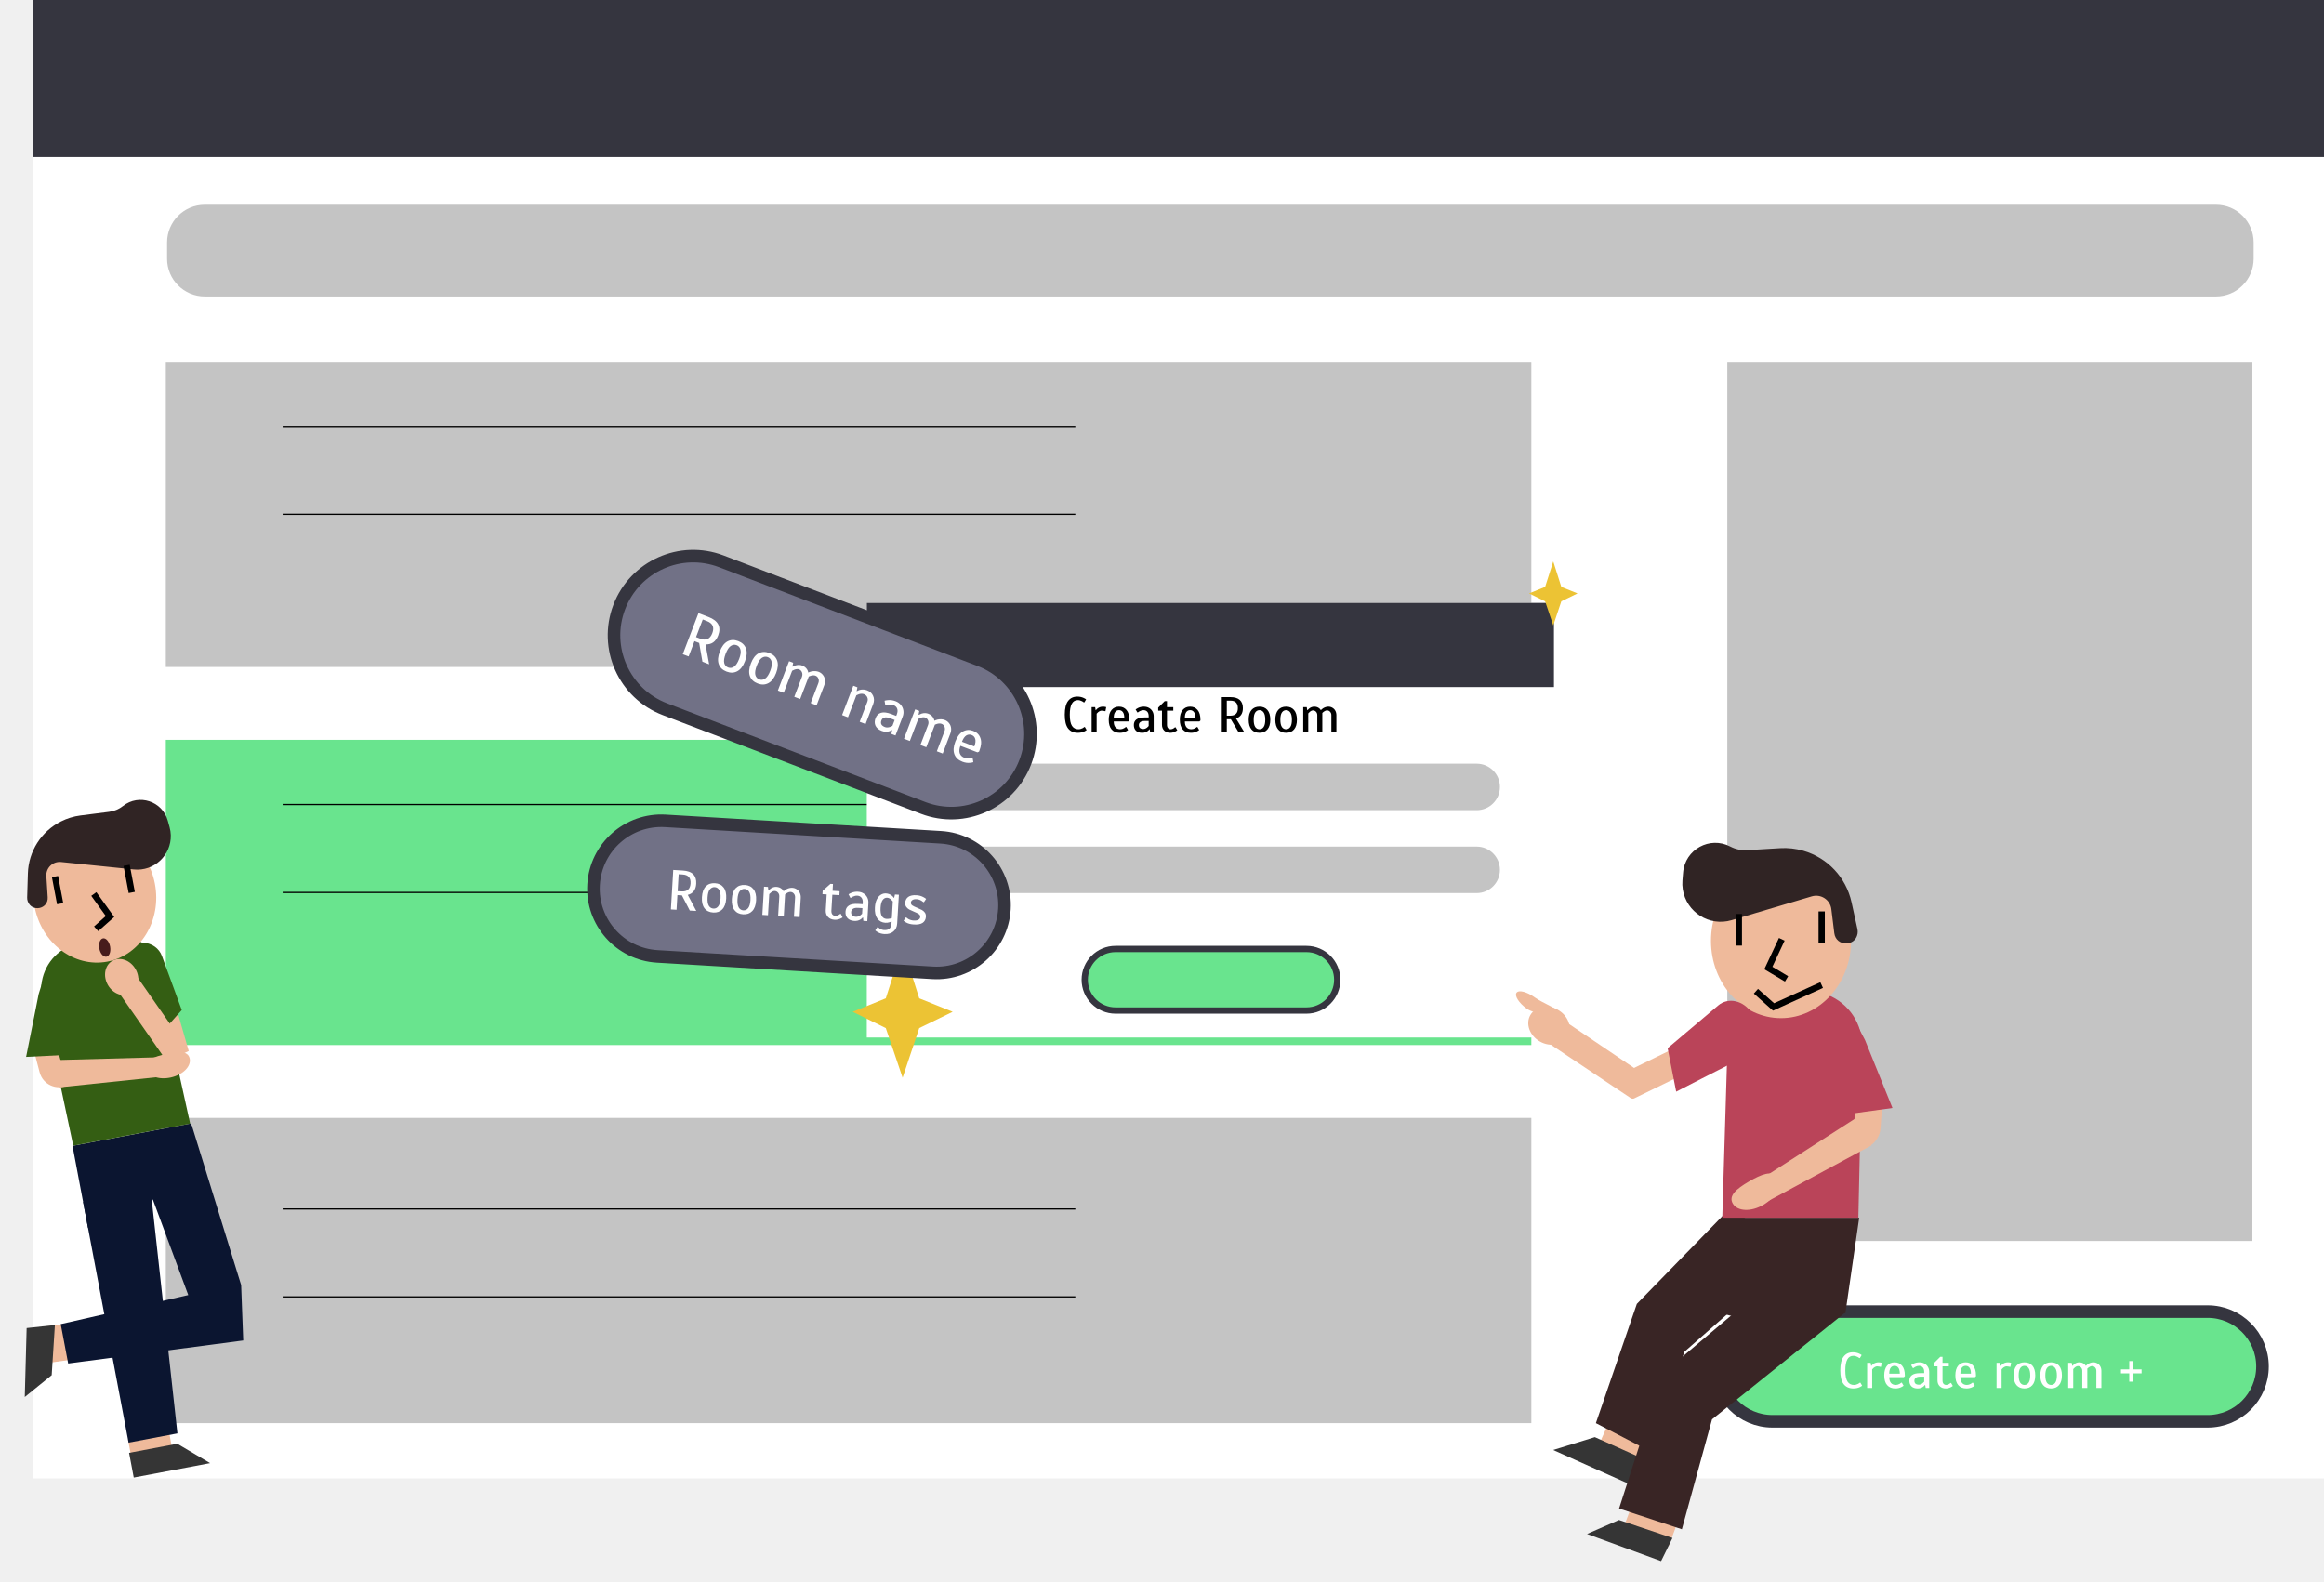
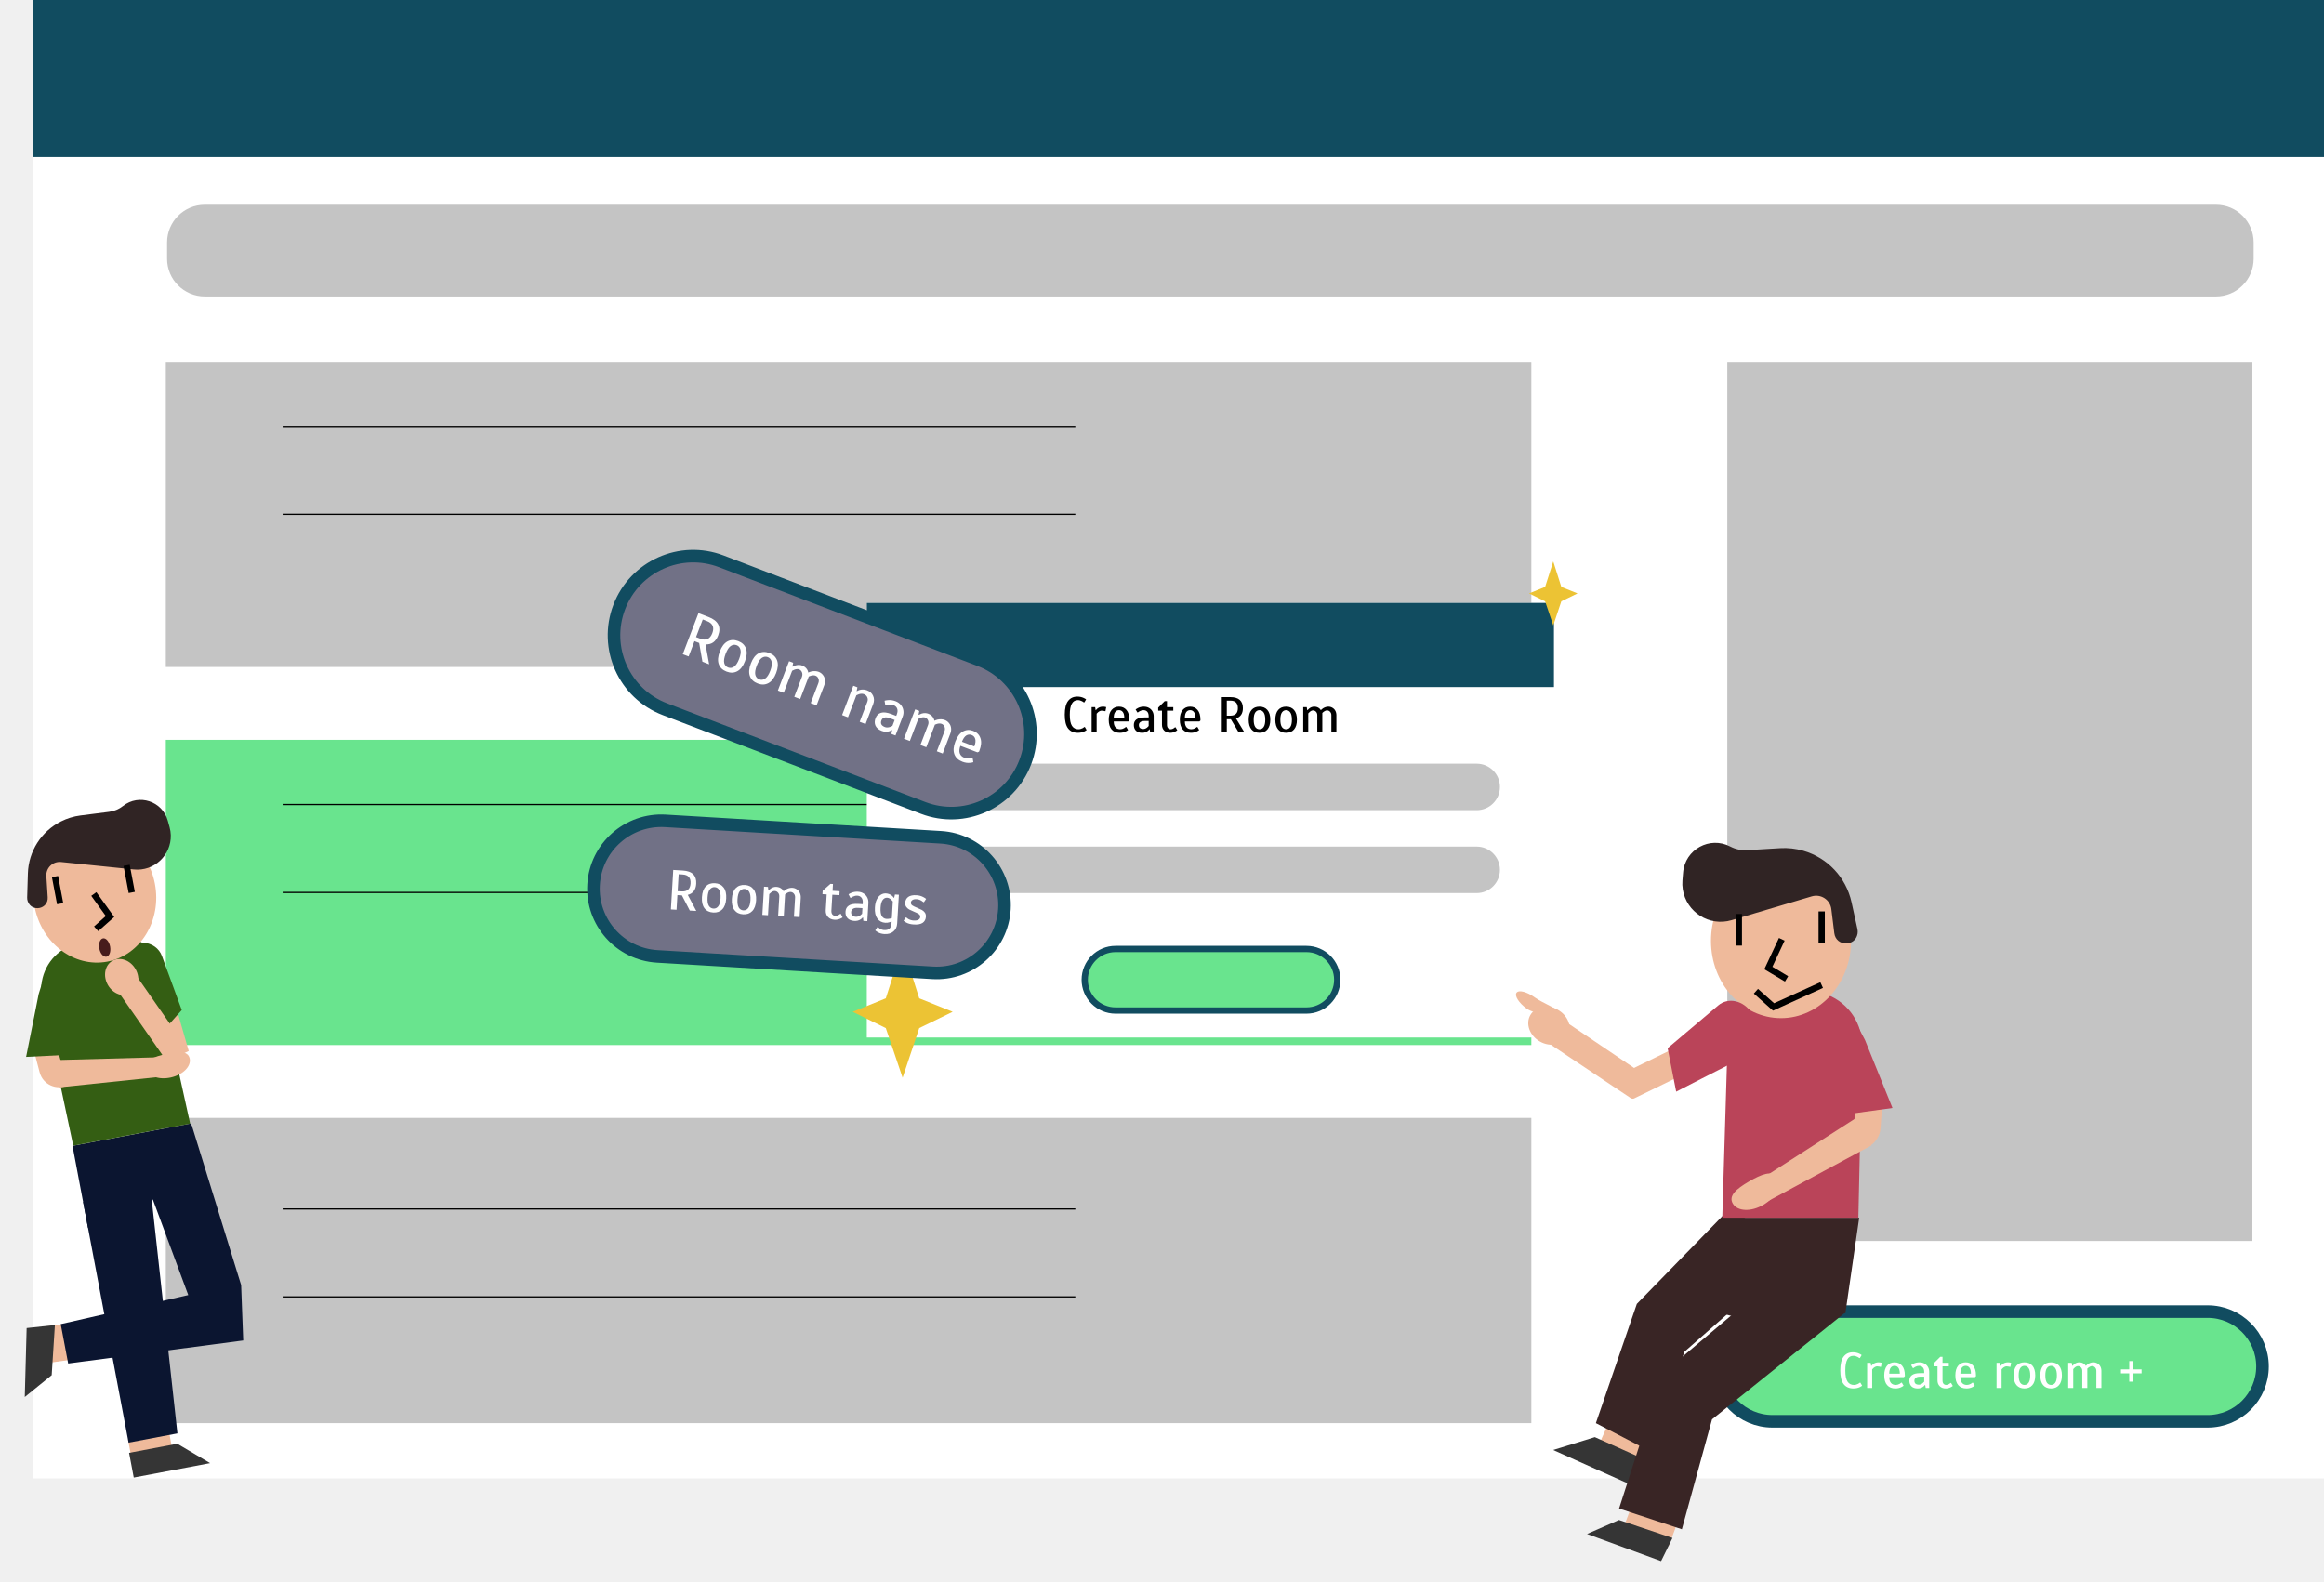
<svg xmlns="http://www.w3.org/2000/svg" width="1850" height="1259" viewBox="0 0 1850 1259" fill="none">
  <rect x="26" width="1824" height="1177" fill="white" />
-   <rect x="26" width="1824" height="125" fill="#35353F" />
+   <rect x="26" width="1824" height="125" fill="#114C60" />
  <rect x="132" y="288" width="1087" height="243" fill="#C4C4C4" />
  <rect x="132" y="890" width="1087" height="243" fill="#C4C4C4" />
  <rect x="132" y="589" width="1087" height="243" fill="#69E48E" />
-   <rect x="1367.29" y="1044.2" width="433.745" height="87.346" rx="43.673" fill="#69E48E" stroke="#35353F" stroke-width="10" />
+   <rect x="1367.29" y="1044.2" width="433.745" height="87.346" rx="43.673" fill="#69E48E" stroke="#114C60" stroke-width="10" />
  <path d="M1475.35 1105.4C1472.02 1105.4 1469.44 1104.25 1467.63 1101.96C1465.84 1099.67 1464.95 1096.01 1464.95 1091C1464.95 1086.01 1465.83 1082.37 1467.59 1080.08C1469.35 1077.76 1471.8 1076.6 1474.95 1076.6C1476.84 1076.6 1478.56 1076.97 1480.11 1077.72C1480.86 1078.07 1481.47 1078.43 1481.95 1078.8L1480.55 1081.2H1480.15C1479.75 1080.91 1479.3 1080.61 1478.79 1080.32C1477.62 1079.71 1476.47 1079.4 1475.35 1079.4C1471.08 1079.4 1468.95 1083.27 1468.95 1091C1468.95 1095.16 1469.54 1098.13 1470.71 1099.92C1471.91 1101.71 1473.59 1102.6 1475.75 1102.6C1476.92 1102.6 1478.07 1102.31 1479.19 1101.72C1479.75 1101.4 1480.2 1101.09 1480.55 1100.8H1480.95L1482.35 1103.2C1481.9 1103.57 1481.28 1103.95 1480.51 1104.32C1479.02 1105.04 1477.3 1105.4 1475.35 1105.4ZM1486.33 1085H1489.13L1489.53 1087.4H1489.73C1490 1087 1490.45 1086.53 1491.09 1086C1492.35 1085.07 1493.76 1084.6 1495.33 1084.6C1496.03 1084.6 1496.64 1084.67 1497.17 1084.8L1497.93 1085L1497.33 1088.2H1496.93C1496.75 1088.17 1496.47 1088.11 1496.09 1088C1495.51 1087.87 1494.92 1087.8 1494.33 1087.8C1493.45 1087.8 1492.51 1088.2 1491.49 1089C1491.15 1089.29 1490.76 1089.69 1490.33 1090.2V1105H1486.33V1085ZM1508.74 1105.4C1505.97 1105.4 1503.81 1104.52 1502.26 1102.76C1500.72 1101 1499.94 1098.41 1499.94 1095C1499.94 1091.61 1500.69 1089.04 1502.18 1087.28C1503.68 1085.49 1505.66 1084.6 1508.14 1084.6C1510.62 1084.6 1512.61 1085.49 1514.1 1087.28C1515.6 1089.04 1516.34 1091.61 1516.34 1095V1095.6L1515.54 1096.4H1503.94C1503.94 1098.45 1504.4 1100 1505.3 1101.04C1506.21 1102.08 1507.49 1102.6 1509.14 1102.6C1510.13 1102.6 1511.16 1102.31 1512.22 1101.72C1512.78 1101.4 1513.22 1101.09 1513.54 1100.8H1513.94L1515.34 1103.2C1514.86 1103.6 1514.26 1103.97 1513.54 1104.32C1512.16 1105.04 1510.56 1105.4 1508.74 1105.4ZM1512.34 1093.6C1512.34 1091.49 1511.96 1089.93 1511.18 1088.92C1510.44 1087.91 1509.42 1087.4 1508.14 1087.4C1506.86 1087.4 1505.84 1087.91 1505.06 1088.92C1504.32 1089.93 1503.94 1091.49 1503.94 1093.6H1512.34ZM1526.54 1105.4C1524.46 1105.4 1522.83 1104.85 1521.66 1103.76C1520.51 1102.64 1519.94 1101.12 1519.94 1099.2C1519.94 1097.31 1520.62 1095.84 1521.98 1094.8C1523.37 1093.73 1525.55 1093.2 1528.54 1093.2H1531.74V1092.2C1531.74 1090.63 1531.37 1089.44 1530.62 1088.64C1529.9 1087.81 1528.87 1087.4 1527.54 1087.4C1526.58 1087.4 1525.54 1087.71 1524.42 1088.32C1523.86 1088.64 1523.43 1088.93 1523.14 1089.2H1522.74L1521.34 1086.8C1521.87 1086.4 1522.47 1086.04 1523.14 1085.72C1524.58 1084.97 1526.18 1084.6 1527.94 1084.6C1529.46 1084.6 1530.81 1084.93 1531.98 1085.6C1533.15 1086.24 1534.07 1087.15 1534.74 1088.32C1535.41 1089.47 1535.74 1090.76 1535.74 1092.2V1105H1532.94L1532.54 1102.6H1532.34C1531.97 1103.13 1531.5 1103.6 1530.94 1104C1529.77 1104.93 1528.3 1105.4 1526.54 1105.4ZM1527.54 1102.4C1528.53 1102.4 1529.53 1102 1530.54 1101.2C1530.99 1100.83 1531.39 1100.43 1531.74 1100V1096H1528.54C1527.02 1096 1525.87 1096.29 1525.1 1096.88C1524.33 1097.47 1523.94 1098.24 1523.94 1099.2C1523.94 1100.24 1524.23 1101.04 1524.82 1101.6C1525.43 1102.13 1526.34 1102.4 1527.54 1102.4ZM1548.93 1105.4C1546.93 1105.4 1545.33 1104.81 1544.13 1103.64C1542.93 1102.47 1542.33 1100.92 1542.33 1099V1087.8H1539.33V1085.4L1544.53 1080.2H1546.33V1085H1551.33V1087.8H1546.33V1099C1546.33 1100.17 1546.6 1101.07 1547.13 1101.68C1547.66 1102.29 1548.4 1102.6 1549.33 1102.6C1550.13 1102.6 1550.92 1102.33 1551.69 1101.8C1552.04 1101.56 1552.38 1101.29 1552.73 1101H1553.13L1554.53 1103.4C1553.94 1103.85 1553.41 1104.19 1552.93 1104.4C1551.65 1105.07 1550.32 1105.4 1548.93 1105.4ZM1565.35 1105.4C1562.57 1105.4 1560.41 1104.52 1558.87 1102.76C1557.32 1101 1556.55 1098.41 1556.55 1095C1556.55 1091.61 1557.29 1089.04 1558.79 1087.28C1560.28 1085.49 1562.27 1084.6 1564.75 1084.6C1567.23 1084.6 1569.21 1085.49 1570.71 1087.28C1572.2 1089.04 1572.95 1091.61 1572.95 1095V1095.6L1572.15 1096.4H1560.55C1560.55 1098.45 1561 1100 1561.91 1101.04C1562.81 1102.08 1564.09 1102.6 1565.75 1102.6C1566.73 1102.6 1567.76 1102.31 1568.83 1101.72C1569.39 1101.4 1569.83 1101.09 1570.15 1100.8H1570.55L1571.95 1103.2C1571.47 1103.6 1570.87 1103.97 1570.15 1104.32C1568.76 1105.04 1567.16 1105.4 1565.35 1105.4ZM1568.95 1093.6C1568.95 1091.49 1568.56 1089.93 1567.79 1088.92C1567.04 1087.91 1566.03 1087.4 1564.75 1087.4C1563.47 1087.4 1562.44 1087.91 1561.67 1088.92C1560.92 1089.93 1560.55 1091.49 1560.55 1093.6H1568.95ZM1589.34 1085H1592.14L1592.54 1087.4H1592.74C1593.01 1087 1593.46 1086.53 1594.1 1086C1595.36 1085.07 1596.77 1084.6 1598.34 1084.6C1599.04 1084.6 1599.65 1084.67 1600.18 1084.8L1600.94 1085L1600.34 1088.2H1599.94C1599.76 1088.17 1599.48 1088.11 1599.1 1088C1598.52 1087.87 1597.93 1087.8 1597.34 1087.8C1596.46 1087.8 1595.52 1088.2 1594.5 1089C1594.16 1089.29 1593.77 1089.69 1593.34 1090.2V1105H1589.34V1085ZM1611.55 1105.4C1608.86 1105.4 1606.75 1104.52 1605.23 1102.76C1603.71 1101 1602.95 1098.41 1602.95 1095C1602.95 1091.59 1603.71 1089 1605.23 1087.24C1606.75 1085.48 1608.86 1084.6 1611.55 1084.6C1614.22 1084.6 1616.31 1085.48 1617.83 1087.24C1619.38 1089 1620.15 1091.59 1620.15 1095C1620.15 1098.41 1619.38 1101 1617.83 1102.76C1616.31 1104.52 1614.22 1105.4 1611.55 1105.4ZM1611.55 1102.6C1612.94 1102.6 1614.05 1102 1614.87 1100.8C1615.73 1099.57 1616.15 1097.64 1616.15 1095C1616.15 1092.36 1615.73 1090.44 1614.87 1089.24C1614.05 1088.01 1612.94 1087.4 1611.55 1087.4C1610.17 1087.4 1609.05 1088.01 1608.19 1089.24C1607.37 1090.44 1606.95 1092.36 1606.95 1095C1606.95 1097.64 1607.37 1099.57 1608.19 1100.8C1609.05 1102 1610.17 1102.6 1611.55 1102.6ZM1632.76 1105.4C1630.07 1105.4 1627.96 1104.52 1626.44 1102.76C1624.92 1101 1624.16 1098.41 1624.16 1095C1624.16 1091.59 1624.92 1089 1626.44 1087.24C1627.96 1085.48 1630.07 1084.6 1632.76 1084.6C1635.43 1084.6 1637.52 1085.48 1639.04 1087.24C1640.59 1089 1641.36 1091.59 1641.36 1095C1641.36 1098.41 1640.59 1101 1639.04 1102.76C1637.52 1104.52 1635.43 1105.4 1632.76 1105.4ZM1632.76 1102.6C1634.15 1102.6 1635.26 1102 1636.08 1100.8C1636.94 1099.57 1637.36 1097.64 1637.36 1095C1637.36 1092.36 1636.94 1090.44 1636.08 1089.24C1635.26 1088.01 1634.15 1087.4 1632.76 1087.4C1631.38 1087.4 1630.26 1088.01 1629.4 1089.24C1628.58 1090.44 1628.16 1092.36 1628.16 1095C1628.16 1097.64 1628.58 1099.57 1629.4 1100.8C1630.26 1102 1631.38 1102.6 1632.76 1102.6ZM1646.37 1085H1649.17L1649.57 1087.4H1649.77C1650.15 1086.97 1650.63 1086.51 1651.21 1086C1652.47 1085.07 1653.79 1084.6 1655.17 1084.6C1656.72 1084.6 1658.07 1085.07 1659.21 1086C1659.75 1086.48 1660.13 1086.95 1660.37 1087.4C1660.75 1087 1661.29 1086.53 1662.01 1086C1663.51 1085.07 1664.96 1084.6 1666.37 1084.6C1667.57 1084.6 1668.65 1084.89 1669.61 1085.48C1670.6 1086.04 1671.37 1086.84 1671.93 1087.88C1672.49 1088.92 1672.77 1090.09 1672.77 1091.4V1105H1668.77V1091.4C1668.77 1090.31 1668.44 1089.4 1667.77 1088.68C1667.11 1087.96 1666.31 1087.6 1665.37 1087.6C1664.55 1087.6 1663.67 1087.93 1662.73 1088.6C1662.44 1088.79 1662.05 1089.12 1661.57 1089.6V1105H1657.57V1091.4C1657.57 1090.31 1657.24 1089.4 1656.57 1088.68C1655.91 1087.96 1655.11 1087.6 1654.17 1087.6C1653.32 1087.6 1652.44 1088 1651.53 1088.8C1651.19 1089.09 1650.8 1089.49 1650.37 1090V1105H1646.37V1085ZM1694.96 1100V1093.4H1688.36V1090.2H1694.96V1083.6H1698.16V1090.2H1704.76V1093.4H1698.16V1100H1694.96Z" fill="white" />
  <line x1="225" y1="640.5" x2="856" y2="640.5" stroke="black" />
  <line x1="225" y1="710.5" x2="856" y2="710.5" stroke="black" />
  <line x1="225" y1="962.5" x2="856" y2="962.5" stroke="black" />
  <line x1="225" y1="1032.5" x2="856" y2="1032.5" stroke="black" />
  <rect x="1793" y="288" width="700" height="418" transform="rotate(90 1793 288)" fill="#C4C4C4" />
  <line x1="225" y1="339.5" x2="856" y2="339.5" stroke="black" />
  <line x1="225" y1="409.5" x2="856" y2="409.5" stroke="black" />
  <rect x="133" y="163" width="1661" height="73" rx="30" fill="#C4C4C4" />
  <rect x="1279.48" y="1135.19" width="38" height="14" transform="rotate(24.1307 1279.48 1135.19)" fill="#EFBA9B" />
  <path d="M1269.55 1144.13L1310.32 1162.39L1300.96 1183.3L1236.38 1154.37L1269.55 1144.13Z" fill="#353535" />
  <rect x="1298.31" y="1200.4" width="38.834" height="17.8" transform="rotate(20.6762 1298.31 1200.4)" fill="#EFBA9B" />
  <path d="M1288.84 1201L1338.84 1217.5L1362.85 1129.99L1468.34 1045.4L1418.56 1013.05L1323.45 1093.52L1288.84 1201Z" fill="#392525" />
  <path d="M1378.73 960.355L1424.62 1002.57L1340.88 1076.18L1313.7 1155.5L1270.38 1133L1302.99 1038.08L1378.73 960.355Z" fill="#392525" />
  <path d="M1370 969.5H1480L1469 1045.5L1401 1053.5L1370 1045.5V969.5Z" fill="#392525" />
  <path d="M1288.76 1210.1L1331.36 1224.42L1322.29 1242.84L1263.34 1221.24L1288.76 1210.1Z" fill="#353535" />
  <path d="M1375.5 820.938C1375.93 806.925 1384.69 794.524 1397.76 789.447C1414.22 783.054 1432.49 783.132 1448.89 789.664L1455.04 792.115C1471.85 798.811 1482.74 815.245 1482.34 833.336L1479.33 969.5H1371L1375.5 820.938Z" fill="#BA4459" />
  <path d="M1477.61 890L1489.76 911.864L1402.15 959.117L1400.76 939.404L1477.61 890Z" fill="#EFBA9B" />
  <path d="M1496.97 898.255C1496.16 909.623 1485.04 917.486 1474 914.5L1478 872L1499 870L1496.97 898.255Z" fill="#EFBA9B" />
  <path d="M1455.4 814.003L1473.38 806.752L1484.59 827.925L1506.48 882.096L1471.21 886.951L1455.4 814.003Z" fill="#BA4459" />
  <path d="M1473.51 749.032C1473.51 783.014 1448.54 810.563 1417.75 810.563C1386.96 810.563 1362 783.014 1362 749.032C1362 715.049 1386.96 687.5 1417.75 687.5C1448.54 687.5 1473.51 715.049 1473.51 749.032Z" fill="#EFBA9B" />
  <path d="M1339.82 694.596C1341.34 676.274 1361.05 665.43 1377.35 673.952C1381.48 676.117 1386.13 677.113 1390.8 676.834L1417.03 675.26C1423.24 674.887 1429.47 675.573 1435.44 677.288C1454.8 682.842 1469.56 698.557 1473.88 718.226L1478.61 739.721C1478.87 740.896 1478.9 742.11 1478.7 743.296C1476.89 753.939 1461.49 753.591 1460.17 742.877L1457.82 723.791C1456.9 716.319 1449.48 711.465 1442.27 713.608L1378.36 732.59C1360.69 737.838 1342.44 726.266 1339.56 708.06C1339.19 705.7 1339.1 703.296 1339.3 700.914L1339.82 694.596Z" fill="#302424" />
  <path d="M1450.12 784.246L1411.8 801.646L1397.78 789.149" stroke="black" stroke-width="5" />
  <path d="M1418.38 747.779L1407.68 770.661L1422.17 779.331" stroke="black" stroke-width="5" />
  <path d="M1450.13 725.61V750.766" stroke="black" stroke-width="5" />
  <path d="M1384.18 727.65V752.806" stroke="black" stroke-width="5" />
  <path d="M1414.71 937.472C1418.39 943.741 1413.48 953.471 1403.72 959.205C1393.97 964.939 1383.08 964.505 1379.39 958.236C1375.71 951.968 1382.33 946.457 1392.08 940.723C1401.83 934.989 1411.02 931.204 1414.71 937.472Z" fill="#EFBA9B" />
  <path d="M1314.5 859.5L1298.5 874.5L1230.82 829.255L1246.35 813.43L1314.5 859.5Z" fill="#EFBA9B" />
  <rect width="22.169" height="81.003" rx="3" transform="matrix(-0.283027 -0.959112 0.89894 -0.438071 1298.27 875.747)" fill="#EFBA9B" />
  <path d="M1406.5 825L1394.58 806.619C1387.99 796.453 1375.8 793.667 1367.74 800.483L1327.5 834.5L1334.31 869.115L1355 858.5L1380.5 845.5L1406.5 825Z" fill="#BA4459" />
  <rect x="690" y="480" width="547" height="346" fill="white" />
-   <rect x="690" y="480" width="547" height="67" fill="#35353F" />
-   <rect x="863.5" y="755.5" width="201" height="49" rx="24.5" fill="#69E48E" stroke="#35353F" stroke-width="5" />
+   <rect x="690" y="480" width="547" height="67" fill="#114C60" />
+   <rect x="863.5" y="755.5" width="201" height="49" rx="24.5" fill="#69E48E" stroke="#114C60" stroke-width="5" />
  <path d="M857.995 583.4C854.661 583.4 852.088 582.253 850.275 579.96C848.488 577.667 847.595 574.013 847.595 569C847.595 564.013 848.475 560.373 850.235 558.08C851.995 555.76 854.448 554.6 857.595 554.6C859.488 554.6 861.208 554.973 862.755 555.72C863.501 556.067 864.115 556.427 864.595 556.8L863.195 559.2H862.795C862.395 558.907 861.941 558.613 861.435 558.32C860.261 557.707 859.115 557.4 857.995 557.4C853.728 557.4 851.595 561.267 851.595 569C851.595 573.16 852.181 576.133 853.355 577.92C854.555 579.707 856.235 580.6 858.395 580.6C859.568 580.6 860.715 580.307 861.835 579.72C862.395 579.4 862.848 579.093 863.195 578.8H863.595L864.995 581.2C864.541 581.573 863.928 581.947 863.155 582.32C861.661 583.04 859.941 583.4 857.995 583.4ZM868.98 563H871.78L872.18 565.4H872.38C872.647 565 873.1 564.533 873.74 564C874.994 563.067 876.407 562.6 877.98 562.6C878.674 562.6 879.287 562.667 879.82 562.8L880.58 563L879.98 566.2H879.58C879.394 566.173 879.114 566.107 878.74 566C878.154 565.867 877.567 565.8 876.98 565.8C876.1 565.8 875.154 566.2 874.14 567C873.794 567.293 873.407 567.693 872.98 568.2V583H868.98V563ZM891.39 583.4C888.617 583.4 886.457 582.52 884.91 580.76C883.363 579 882.59 576.413 882.59 573C882.59 569.613 883.337 567.04 884.83 565.28C886.323 563.493 888.31 562.6 890.79 562.6C893.27 562.6 895.257 563.493 896.75 565.28C898.243 567.04 898.99 569.613 898.99 573V573.6L898.19 574.4H886.59C886.59 576.453 887.043 578 887.95 579.04C888.857 580.08 890.137 580.6 891.79 580.6C892.777 580.6 893.803 580.307 894.87 579.72C895.43 579.4 895.87 579.093 896.19 578.8H896.59L897.99 581.2C897.51 581.6 896.91 581.973 896.19 582.32C894.803 583.04 893.203 583.4 891.39 583.4ZM894.99 571.6C894.99 569.493 894.603 567.933 893.83 566.92C893.083 565.907 892.07 565.4 890.79 565.4C889.51 565.4 888.483 565.907 887.71 566.92C886.963 567.933 886.59 569.493 886.59 571.6H894.99ZM909.185 583.4C907.105 583.4 905.478 582.853 904.305 581.76C903.158 580.64 902.585 579.12 902.585 577.2C902.585 575.307 903.265 573.84 904.625 572.8C906.012 571.733 908.198 571.2 911.185 571.2H914.385V570.2C914.385 568.627 914.012 567.44 913.265 566.64C912.545 565.813 911.518 565.4 910.185 565.4C909.225 565.4 908.185 565.707 907.065 566.32C906.505 566.64 906.078 566.933 905.785 567.2H905.385L903.985 564.8C904.518 564.4 905.118 564.04 905.785 563.72C907.225 562.973 908.825 562.6 910.585 562.6C912.105 562.6 913.452 562.933 914.625 563.6C915.798 564.24 916.718 565.147 917.385 566.32C918.052 567.467 918.385 568.76 918.385 570.2V583H915.585L915.185 580.6H914.985C914.612 581.133 914.145 581.6 913.585 582C912.412 582.933 910.945 583.4 909.185 583.4ZM910.185 580.4C911.172 580.4 912.172 580 913.185 579.2C913.638 578.827 914.038 578.427 914.385 578V574H911.185C909.665 574 908.518 574.293 907.745 574.88C906.972 575.467 906.585 576.24 906.585 577.2C906.585 578.24 906.878 579.04 907.465 579.6C908.078 580.133 908.985 580.4 910.185 580.4ZM931.576 583.4C929.576 583.4 927.976 582.813 926.776 581.64C925.576 580.467 924.976 578.92 924.976 577V565.8H921.976V563.4L927.176 558.2H928.976V563H933.976V565.8H928.976V577C928.976 578.173 929.242 579.067 929.776 579.68C930.309 580.293 931.042 580.6 931.976 580.6C932.776 580.6 933.562 580.333 934.336 579.8C934.682 579.56 935.029 579.293 935.376 579H935.776L937.176 581.4C936.589 581.853 936.056 582.187 935.576 582.4C934.296 583.067 932.962 583.4 931.576 583.4ZM947.991 583.4C945.218 583.4 943.058 582.52 941.511 580.76C939.965 579 939.191 576.413 939.191 573C939.191 569.613 939.938 567.04 941.431 565.28C942.925 563.493 944.911 562.6 947.391 562.6C949.871 562.6 951.858 563.493 953.351 565.28C954.845 567.04 955.591 569.613 955.591 573V573.6L954.791 574.4H943.191C943.191 576.453 943.645 578 944.551 579.04C945.458 580.08 946.738 580.6 948.391 580.6C949.378 580.6 950.405 580.307 951.471 579.72C952.031 579.4 952.471 579.093 952.791 578.8H953.191L954.591 581.2C954.111 581.6 953.511 581.973 952.791 582.32C951.405 583.04 949.805 583.4 947.991 583.4ZM951.591 571.6C951.591 569.493 951.205 567.933 950.431 566.92C949.685 565.907 948.671 565.4 947.391 565.4C946.111 565.4 945.085 565.907 944.311 566.92C943.565 567.933 943.191 569.493 943.191 571.6H951.591ZM972.588 555H979.388C982.748 555 985.255 555.747 986.908 557.24C988.562 558.733 989.388 560.92 989.388 563.8C989.388 568.067 987.562 570.8 983.908 572L990.588 583H985.988L979.788 572.6H976.588V583H972.588V555ZM979.388 569.8C983.388 569.8 985.388 567.8 985.388 563.8C985.388 559.8 983.388 557.8 979.388 557.8H976.588V569.8H979.388ZM1002.6 583.4C999.903 583.4 997.796 582.52 996.276 580.76C994.756 579 993.996 576.413 993.996 573C993.996 569.587 994.756 567 996.276 565.24C997.796 563.48 999.903 562.6 1002.6 562.6C1005.26 562.6 1007.36 563.48 1008.88 565.24C1010.42 567 1011.2 569.587 1011.2 573C1011.2 576.413 1010.42 579 1008.88 580.76C1007.36 582.52 1005.26 583.4 1002.6 583.4ZM1002.6 580.6C1003.98 580.6 1005.09 580 1005.92 578.8C1006.77 577.573 1007.2 575.64 1007.2 573C1007.2 570.36 1006.77 568.44 1005.92 567.24C1005.09 566.013 1003.98 565.4 1002.6 565.4C1001.21 565.4 1000.09 566.013 999.236 567.24C998.409 568.44 997.996 570.36 997.996 573C997.996 575.64 998.409 577.573 999.236 578.8C1000.09 580 1001.21 580.6 1002.6 580.6ZM1023.81 583.4C1021.11 583.4 1019.01 582.52 1017.49 580.76C1015.97 579 1015.21 576.413 1015.21 573C1015.21 569.587 1015.97 567 1017.49 565.24C1019.01 563.48 1021.11 562.6 1023.81 562.6C1026.47 562.6 1028.57 563.48 1030.09 565.24C1031.63 567 1032.41 569.587 1032.41 573C1032.41 576.413 1031.63 579 1030.09 580.76C1028.57 582.52 1026.47 583.4 1023.81 583.4ZM1023.81 580.6C1025.19 580.6 1026.3 580 1027.13 578.8C1027.98 577.573 1028.41 575.64 1028.41 573C1028.41 570.36 1027.98 568.44 1027.13 567.24C1026.3 566.013 1025.19 565.4 1023.81 565.4C1022.42 565.4 1021.3 566.013 1020.45 567.24C1019.62 568.44 1019.21 570.36 1019.21 573C1019.21 575.64 1019.62 577.573 1020.45 578.8C1021.3 580 1022.42 580.6 1023.81 580.6ZM1037.42 563H1040.22L1040.62 565.4H1040.82C1041.19 564.973 1041.67 564.507 1042.26 564C1043.51 563.067 1044.83 562.6 1046.22 562.6C1047.76 562.6 1049.11 563.067 1050.26 564C1050.79 564.48 1051.18 564.947 1051.42 565.4C1051.79 565 1052.34 564.533 1053.06 564C1054.55 563.067 1056 562.6 1057.42 562.6C1058.62 562.6 1059.7 562.893 1060.66 563.48C1061.64 564.04 1062.42 564.84 1062.98 565.88C1063.54 566.92 1063.82 568.093 1063.82 569.4V583H1059.82V569.4C1059.82 568.307 1059.48 567.4 1058.82 566.68C1058.15 565.96 1057.35 565.6 1056.42 565.6C1055.59 565.6 1054.71 565.933 1053.78 566.6C1053.48 566.787 1053.1 567.12 1052.62 567.6V583H1048.62V569.4C1048.62 568.307 1048.28 567.4 1047.62 566.68C1046.95 565.96 1046.15 565.6 1045.22 565.6C1044.36 565.6 1043.48 566 1042.58 566.8C1042.23 567.093 1041.84 567.493 1041.42 568V583H1037.42V563Z" fill="black" />
  <rect x="745" y="608" width="449" height="37" rx="18.5" fill="#C4C4C4" />
  <rect x="745" y="674" width="449" height="37" rx="18.5" fill="#C4C4C4" />
  <ellipse cx="1233.02" cy="816.583" rx="14.51" ry="17.049" transform="rotate(119.411 1233.02 816.583)" fill="#EFBA9B" />
  <path d="M1221.79 794.125C1228.05 798.672 1242.83 804.117 1241.04 806.573C1239.26 809.03 1221.58 807.569 1215.32 803.022C1209.07 798.475 1205.45 792.798 1207.23 790.341C1209.02 787.884 1215.54 789.578 1221.79 794.125Z" fill="#EFBA9B" />
  <path d="M718.507 753L731.752 794.794L758.372 805.507L731.752 818.486L718.507 858.015L705.132 818.486L678.777 805.507L705.132 794.794L718.507 753Z" fill="#ECC334" />
  <path d="M1236.45 447L1242.87 467.256L1255.77 472.448L1242.87 478.738L1236.45 497.896L1229.97 478.738L1217.19 472.448L1229.97 467.256L1236.45 447Z" fill="#ECC334" />
  <rect width="28.955" height="15.564" transform="matrix(-0.140621 -0.990063 -0.990063 0.140621 55.8799 1082.59)" fill="#EFBA9B" />
  <rect width="33.226" height="12.241" transform="matrix(-0.982624 0.18561 0.18561 0.982624 134.515 1139.77)" fill="#EFBA9B" />
  <path d="M48.342 1054.16L54.266 1085.52L193.624 1067.2L191.965 1023.08L152.755 896.236L112.009 928.89L149.862 1031.04L48.342 1054.16Z" fill="#0B1530" />
  <path d="M120.502 952.52L66.162 956.915L102.354 1148.51L141.24 1141.17L120.502 952.52Z" fill="#0B1530" />
  <path d="M152.234 894.385L57.724 912.238L70.058 977.536L116.294 954.431L164.569 959.683L152.234 894.385Z" fill="#0B1530" />
  <path d="M41.157 1094.82L43.71 1054.89L21.212 1057.31L19.724 1112.19L41.157 1094.82Z" fill="#353535" />
  <path d="M141.143 1149.39L102.755 1156.64L106.473 1176.32L167.271 1164.84L141.143 1149.39Z" fill="#353535" />
  <path d="M123.395 767.637C120.756 755.665 111.213 746.433 99.16 744.192C83.983 741.37 68.3 744.402 55.267 752.676L50.377 755.781C37.02 764.262 30.338 780.148 33.617 795.626L58.3 912.129L151.374 894.548L123.395 767.637Z" fill="#345E13" />
  <path d="M44.648 843.962L46.645 865.741L133.209 856.708L124.498 841.784L44.648 843.962Z" fill="#EFBA9B" />
  <path d="M31.576 853.78C34.121 863.415 44.951 868.366 53.952 864.009L43.617 828.143L25.25 829.832L31.576 853.78Z" fill="#EFBA9B" />
  <path d="M53.623 774.644L36.996 771.333L30.8 791.344L20.79 841.438L51.875 839.887L53.623 774.644Z" fill="#345E13" />
  <path d="M27.523 721.76C33.038 750.958 58.955 770.576 85.411 765.579C111.866 760.582 128.841 732.862 123.326 703.664C117.811 674.466 91.894 654.848 65.438 659.845C38.983 664.842 22.008 692.563 27.523 721.76Z" fill="#EFBA9B" />
  <path d="M133.545 653.295C129.264 637.799 110.57 631.681 97.956 641.647C94.751 644.179 90.918 645.79 86.867 646.306L64.068 649.212C58.675 649.9 53.438 651.499 48.581 653.942C32.851 661.855 22.723 677.753 22.199 695.354L21.626 714.59C21.595 715.641 21.766 716.688 22.131 717.675C25.406 726.527 38.588 723.728 37.983 714.308L36.904 697.528C36.482 690.959 42.063 685.585 48.612 686.256L106.599 692.193C122.631 693.835 136.439 680.929 135.954 664.821C135.891 662.732 135.578 660.652 135.022 658.638L133.545 653.295Z" fill="#302424" />
  <path d="M74.685 711.737L87.589 729.662L76.543 739.463" stroke="black" stroke-width="5" />
  <path d="M43.801 697.844L47.883 719.458" stroke="black" stroke-width="5" />
  <path d="M100.799 688.893L104.882 710.507" stroke="black" stroke-width="5" />
  <path d="M116.033 850.438C117.405 856.647 126.347 859.95 136.005 857.815C145.664 855.68 152.38 848.916 151.008 842.707C149.636 836.499 142.117 836.91 132.459 839.045C122.801 841.18 114.661 844.23 116.033 850.438Z" fill="#EFBA9B" />
  <rect width="19.384" height="33.158" transform="matrix(0.901882 -0.431983 -0.276536 -0.961004 132.758 845.1)" fill="#EFBA9B" />
  <path d="M112.132 750.243L114.173 750.42C121.126 751.024 126.7 755.046 128.901 761.049L144.698 804.13L126.223 824.837L107.012 817.503L112.132 750.243Z" fill="#345E13" />
  <ellipse cx="83.361" cy="754.342" rx="4.372" ry="7.432" transform="rotate(-10.6967 83.361 754.342)" fill="#471C1C" />
  <ellipse rx="12.687" ry="14.908" transform="matrix(0.871286 -0.490776 -0.490776 -0.871286 96.8893 777.86)" fill="#EFBA9B" />
  <rect width="19.384" height="68.307" transform="matrix(0.714074 -0.700071 -0.572042 -0.820224 133.202 845.537)" fill="#EFBA9B" />
-   <rect x="515.435" y="424.455" width="346" height="126" rx="63" transform="rotate(20.9147 515.435 424.455)" fill="#717186" stroke="#35353F" stroke-width="10" />
+   <rect x="515.435" y="424.455" width="346" height="126" rx="63" transform="rotate(20.9147 515.435 424.455)" fill="#717186" stroke="#114C60" stroke-width="10" />
  <path d="M556.007 488.135L563.947 491.169C567.87 492.668 570.464 494.659 571.728 497.14C572.992 499.622 572.982 502.544 571.697 505.906C569.793 510.888 566.44 513.265 561.639 513.036L564.531 528.861L559.159 526.808L556.561 511.898L552.824 510.47L548.184 522.614L543.513 520.829L556.007 488.135ZM557.343 508.45C562.014 510.235 565.241 508.792 567.026 504.122C568.811 499.451 567.368 496.223 562.698 494.438L559.428 493.189L554.074 507.201L557.343 508.45ZM578.373 534.686C575.228 533.484 573.161 531.516 572.171 528.783C571.182 526.05 571.449 522.69 572.972 518.705C574.495 514.719 576.537 512.038 579.097 510.661C581.657 509.285 584.509 509.197 587.654 510.399C590.768 511.589 592.82 513.55 593.809 516.284C594.83 519.029 594.578 522.394 593.055 526.38C591.532 530.365 589.475 533.041 586.884 534.406C584.324 535.782 581.487 535.876 578.373 534.686ZM579.622 531.416C581.241 532.035 582.801 531.828 584.302 530.796C585.846 529.745 587.207 527.678 588.385 524.595C589.563 521.512 589.921 519.08 589.46 517.298C589.043 515.497 588.024 514.287 586.405 513.668C584.786 513.05 583.204 513.266 581.661 514.317C580.16 515.35 578.821 517.407 577.642 520.49C576.464 523.572 576.084 526.014 576.502 527.815C576.963 529.597 578.003 530.798 579.622 531.416ZM603.14 544.151C599.995 542.949 597.928 540.981 596.938 538.248C595.949 535.515 596.216 532.155 597.739 528.17C599.262 524.184 601.303 521.503 603.864 520.126C606.424 518.749 609.276 518.662 612.421 519.864C615.535 521.054 617.586 523.015 618.576 525.749C619.596 528.494 619.345 531.859 617.822 535.845C616.299 539.83 614.242 542.505 611.651 543.87C609.09 545.247 606.253 545.341 603.14 544.151ZM604.389 540.881C606.008 541.5 607.568 541.293 609.069 540.261C610.613 539.209 611.974 537.142 613.152 534.06C614.33 530.977 614.688 528.545 614.227 526.763C613.809 524.962 612.791 523.752 611.172 523.133C609.553 522.514 607.971 522.731 606.427 523.782C604.927 524.815 603.587 526.872 602.409 529.955C601.231 533.037 600.851 535.479 601.269 537.28C601.73 539.062 602.77 540.262 604.389 540.881ZM628.135 526.404L631.405 527.654L630.801 530.634L631.034 530.724C631.661 530.392 632.429 530.061 633.34 529.732C635.22 529.201 636.97 529.245 638.589 529.864C640.395 530.554 641.759 531.7 642.682 533.301C643.09 534.1 643.333 534.817 643.411 535.454C644.026 535.153 644.872 534.852 645.951 534.551C648.111 534.127 650.016 534.231 651.667 534.862C653.068 535.397 654.198 536.221 655.057 537.335C655.959 538.429 656.505 539.708 656.695 541.172C656.885 542.637 656.688 544.132 656.105 545.657L650.037 561.537L645.366 559.752L651.435 543.872C651.923 542.596 651.938 541.388 651.481 540.25C651.024 539.112 650.25 538.335 649.16 537.918C648.195 537.549 647.019 537.546 645.632 537.908C645.206 537.995 644.606 538.212 643.831 538.558L636.959 556.54L632.288 554.755L638.357 538.875C638.845 537.598 638.86 536.391 638.403 535.253C637.946 534.114 637.173 533.337 636.083 532.921C635.086 532.54 633.88 532.614 632.465 533.144C631.929 533.332 631.299 533.626 630.575 534.027L623.881 551.542L619.211 549.757L628.135 526.404ZM679.265 545.944L682.535 547.193L681.931 550.174L682.164 550.263C682.697 549.896 683.45 549.559 684.424 549.253C686.366 548.747 688.287 548.856 690.186 549.582C692.521 550.474 694.135 551.948 695.027 554.001C695.963 556.036 695.984 558.221 695.092 560.556L689.023 576.436L684.353 574.651L690.421 558.771C690.921 557.464 690.905 556.244 690.374 555.113C689.886 553.963 688.987 553.138 687.68 552.639C686.528 552.198 685.182 552.219 683.641 552.701C682.977 552.947 682.331 553.235 681.705 553.567L675.011 571.082L670.341 569.297L679.265 545.944ZM701.919 581.9C699.49 580.971 697.834 579.607 696.952 577.807C696.113 575.988 696.122 573.957 696.979 571.715C697.824 569.504 699.272 568.095 701.324 567.488C703.419 566.861 706.21 567.214 709.698 568.547L713.434 569.975L713.88 568.807C714.582 566.97 714.676 565.418 714.161 564.15C713.689 562.864 712.675 561.923 711.118 561.328C709.997 560.9 708.646 560.794 707.065 561.01C706.268 561.134 705.639 561.286 705.177 561.467L704.71 561.288L704.147 557.861C704.948 557.632 705.809 557.479 706.73 557.403C708.745 557.174 710.78 557.452 712.835 558.237C714.609 558.916 716.033 559.906 717.106 561.208C718.19 562.479 718.86 563.948 719.115 565.615C719.381 567.252 719.194 568.911 718.551 570.592L712.839 585.538L709.57 584.288L710.174 581.307L709.94 581.218C709.266 581.674 708.513 582.011 707.681 582.228C705.894 582.794 703.974 582.685 701.919 581.9ZM704.425 578.843C705.577 579.283 706.923 579.262 708.463 578.78C709.159 578.547 709.805 578.258 710.4 577.915L712.185 573.244L708.448 571.816C706.673 571.138 705.204 570.969 704.039 571.309C702.874 571.649 702.078 572.379 701.649 573.5C701.185 574.714 701.171 575.779 701.606 576.695C702.084 577.591 703.024 578.307 704.425 578.843ZM728.525 564.769L731.795 566.018L731.191 568.999L731.424 569.088C732.05 568.757 732.819 568.426 733.73 568.096C735.61 567.566 737.36 567.61 738.979 568.228C740.785 568.919 742.149 570.064 743.071 571.666C743.48 572.464 743.723 573.182 743.801 573.818C744.416 573.518 745.262 573.217 746.341 572.915C748.501 572.492 750.406 572.595 752.056 573.226C753.458 573.762 754.588 574.586 755.447 575.699C756.349 576.794 756.895 578.073 757.085 579.537C757.275 581.001 757.078 582.496 756.495 584.022L750.426 599.902L745.756 598.117L751.824 582.237C752.312 580.96 752.328 579.753 751.871 578.615C751.413 577.477 750.64 576.699 749.55 576.283C748.585 575.914 747.409 575.911 746.021 576.272C745.596 576.36 744.995 576.576 744.221 576.923L737.349 594.904L732.678 593.119L738.747 577.239C739.235 575.963 739.25 574.755 738.793 573.617C738.336 572.479 737.562 571.702 736.473 571.285C735.476 570.904 734.27 570.979 732.855 571.508C732.319 571.696 731.689 571.991 730.965 572.392L724.271 589.907L719.601 588.122L728.525 564.769ZM766.113 606.432C762.875 605.194 760.746 603.203 759.725 600.458C758.704 597.713 758.956 594.347 760.479 590.362C761.99 586.407 764.01 583.736 766.539 582.347C769.08 580.927 771.798 580.771 774.694 581.877C777.59 582.984 779.511 584.913 780.457 587.666C781.416 590.387 781.139 593.725 779.628 597.68L779.36 598.38L778.069 598.957L764.525 593.781C763.608 596.179 763.448 598.187 764.042 599.806C764.637 601.425 765.899 602.603 767.83 603.341C768.982 603.781 770.311 603.897 771.819 603.688C772.615 603.564 773.266 603.402 773.771 603.203L774.238 603.381L774.801 606.808C774.062 607.061 773.195 607.229 772.2 607.313C770.259 607.535 768.231 607.241 766.113 606.432ZM775.582 594.26C776.522 591.8 776.767 589.806 776.316 588.278C775.896 586.762 774.939 585.718 773.445 585.147C771.95 584.576 770.525 584.709 769.17 585.547C767.846 586.397 766.714 588.052 765.774 590.512L775.582 594.26Z" fill="white" />
-   <rect x="475.729" y="650.289" width="327.635" height="108.105" rx="54.053" transform="rotate(3.41563 475.729 650.289)" fill="#717186" stroke="#35353F" stroke-width="10" />
+   <rect x="475.729" y="650.289" width="327.635" height="108.105" rx="54.053" transform="rotate(3.41563 475.729 650.289)" fill="#717186" stroke="#114C60" stroke-width="10" />
  <path d="M535.931 692.582L543.568 693.038C547.341 693.263 550.106 694.27 551.862 696.058C553.619 697.846 554.401 700.357 554.208 703.591C553.922 708.382 551.687 711.329 547.504 712.432L554.269 725.233L549.103 724.925L542.837 712.83L539.244 712.615L538.546 724.295L534.054 724.026L535.931 692.582ZM542.576 709.659C547.068 709.927 549.448 707.815 549.716 703.323C549.984 698.831 547.872 696.451 543.38 696.183L540.236 695.995L539.431 709.471L542.576 709.659ZM567.726 726.487C564.702 726.306 562.395 725.177 560.806 723.099C559.217 721.02 558.537 718.065 558.766 714.231C558.995 710.398 560.021 707.544 561.846 705.67C563.671 703.795 566.096 702.948 569.121 703.129C572.115 703.307 574.407 704.436 575.996 706.514C577.615 708.594 578.31 711.551 578.081 715.384C577.853 719.217 576.811 722.07 574.956 723.943C573.131 725.818 570.721 726.666 567.726 726.487ZM567.914 723.343C569.471 723.436 570.754 722.836 571.763 721.544C572.804 720.223 573.412 718.081 573.589 715.116C573.766 712.151 573.416 709.967 572.538 708.562C571.692 707.129 570.49 706.366 568.933 706.273C567.376 706.18 566.077 706.794 565.036 708.114C564.028 709.406 563.435 711.535 563.258 714.499C563.081 717.464 563.415 719.663 564.262 721.096C565.139 722.501 566.357 723.25 567.914 723.343ZM591.546 727.909C588.522 727.728 586.215 726.599 584.626 724.52C583.037 722.442 582.357 719.486 582.586 715.653C582.814 711.82 583.841 708.966 585.666 707.091C587.491 705.217 589.916 704.37 592.941 704.55C595.935 704.729 598.227 705.858 599.816 707.936C601.435 710.016 602.13 712.973 601.901 716.806C601.673 720.639 600.631 723.492 598.776 725.365C596.951 727.239 594.541 728.087 591.546 727.909ZM591.734 724.764C593.291 724.857 594.574 724.258 595.583 722.965C596.624 721.645 597.232 719.502 597.409 716.538C597.586 713.573 597.236 711.388 596.358 709.983C595.512 708.551 594.31 707.788 592.753 707.695C591.196 707.602 589.897 708.215 588.856 709.536C587.847 710.828 587.255 712.956 587.078 715.921C586.901 718.886 587.235 721.085 588.081 722.518C588.959 723.922 590.177 724.671 591.734 724.764ZM608.199 705.912L611.343 706.099L611.632 708.821L611.856 708.835C612.304 708.381 612.874 707.889 613.567 707.359C615.037 706.395 616.551 705.959 618.108 706.052C619.845 706.156 621.326 706.77 622.551 707.895C623.118 708.47 623.521 709.02 623.76 709.545C624.206 709.121 624.851 708.634 625.696 708.083C627.435 707.135 629.099 706.708 630.686 706.803C632.033 706.883 633.226 707.285 634.265 708.008C635.336 708.703 636.151 709.654 636.71 710.859C637.269 712.065 637.505 713.401 637.417 714.868L636.506 730.141L632.014 729.873L632.925 714.6C632.998 713.373 632.685 712.332 631.984 711.479C631.284 710.625 630.41 710.168 629.362 710.105C628.433 710.05 627.423 710.365 626.33 711.051C625.988 711.241 625.531 711.589 624.96 712.096L623.928 729.391L619.436 729.122L620.347 713.85C620.421 712.622 620.107 711.581 619.407 710.728C618.706 709.875 617.832 709.417 616.784 709.354C615.826 709.297 614.811 709.687 613.739 710.525C613.33 710.831 612.869 711.254 612.356 711.795L611.35 728.64L606.858 728.372L608.199 705.912ZM664.317 732.252C662.071 732.118 660.313 731.352 659.044 729.954C657.776 728.556 657.205 726.779 657.334 724.622L658.085 712.045L654.716 711.844L654.877 709.148L661.065 703.657L663.086 703.778L662.764 709.168L668.379 709.504L668.192 712.648L662.577 712.313L661.826 724.89C661.747 726.208 661.987 727.229 662.545 727.954C663.103 728.678 663.906 729.072 664.954 729.134C665.852 729.188 666.753 728.941 667.658 728.394C668.063 728.148 668.47 727.872 668.879 727.565L669.328 727.592L670.74 730.381C670.051 730.851 669.429 731.19 668.876 731.397C667.394 732.06 665.874 732.345 664.317 732.252ZM680.056 733.191C677.721 733.052 675.931 732.329 674.686 731.023C673.474 729.688 672.932 727.943 673.06 725.786C673.187 723.66 674.049 722.059 675.646 720.982C677.275 719.877 679.766 719.425 683.12 719.625L686.714 719.839L686.781 718.716C686.886 716.949 686.547 715.592 685.762 714.643C685.009 713.667 683.883 713.134 682.386 713.044C681.308 712.98 680.119 713.255 678.821 713.868C678.17 714.19 677.671 714.491 677.324 714.771L676.875 714.744L675.464 711.955C676.089 711.542 676.787 711.177 677.557 710.863C679.225 710.121 681.046 709.809 683.023 709.927C684.73 710.029 686.22 710.493 687.493 711.321C688.767 712.118 689.74 713.198 690.41 714.56C691.082 715.893 691.369 717.367 691.273 718.984L690.415 733.359L687.27 733.171L686.982 730.449L686.758 730.436C686.303 731.01 685.747 731.502 685.092 731.914C683.711 732.884 682.033 733.309 680.056 733.191ZM681.381 729.889C682.489 729.956 683.638 729.573 684.83 728.743C685.364 728.354 685.84 727.932 686.258 727.476L686.526 722.984L682.933 722.769C681.226 722.667 679.918 722.92 679.01 723.527C678.103 724.134 677.617 724.976 677.552 726.054C677.483 727.222 677.758 728.14 678.38 728.809C679.033 729.449 680.033 729.809 681.381 729.889ZM703.991 743.636C701.955 743.514 700.182 743.003 698.673 742.101C697.888 741.664 697.239 741.204 696.727 740.723L698.46 738.122L698.909 738.148C699.191 738.466 699.649 738.839 700.285 739.267C701.443 739.998 702.592 740.397 703.73 740.465C705.646 740.579 707.081 740.199 708.035 739.324C709.019 738.451 709.572 736.997 709.693 734.96L709.774 733.613C709.308 733.855 708.801 734.05 708.251 734.198C707.116 734.581 705.95 734.737 704.752 734.665C702.057 734.504 699.945 733.387 698.416 731.312C696.888 729.207 696.238 726.253 696.465 722.45C696.615 719.934 697.101 717.83 697.924 716.136C698.778 714.413 699.845 713.155 701.124 712.36C702.406 711.534 703.78 711.166 705.248 711.253C707.074 711.362 708.69 711.985 710.095 713.12C710.78 713.732 711.273 714.288 711.573 714.786L711.798 714.8L712.408 712.131L715.553 712.319L714.185 735.228C714.023 737.953 713.025 740.073 711.191 741.586C709.386 743.131 706.986 743.815 703.991 743.636ZM705.613 731.561C706.632 731.622 707.659 731.533 708.695 731.294C709.243 731.177 709.656 731.051 709.934 730.917L710.725 717.666C710.337 717.132 709.914 716.656 709.458 716.238C708.374 715.272 707.278 714.755 706.17 714.689C704.792 714.607 703.614 715.213 702.635 716.507C701.686 717.803 701.127 719.873 700.957 722.718C700.78 725.683 701.115 727.882 701.961 729.315C702.839 730.719 704.056 731.468 705.613 731.561ZM727.444 736.02C724.988 735.873 722.946 735.345 721.317 734.437C720.472 733.996 719.793 733.534 719.281 733.053L721.014 730.452L721.463 730.479C721.775 730.798 722.278 731.173 722.974 731.606C724.312 732.347 725.715 732.761 727.182 732.848C728.979 732.956 730.299 732.749 731.141 732.228C732.014 731.709 732.478 730.971 732.536 730.012C732.595 729.024 732.205 728.25 731.367 727.689C730.559 727.129 729.274 726.497 727.513 725.791C725.958 725.157 724.715 724.587 723.783 724.08C722.852 723.574 722.067 722.881 721.428 722.001C720.789 721.122 720.509 720.023 720.588 718.705C720.708 716.699 721.506 715.154 722.983 714.07C724.491 712.988 726.667 712.532 729.512 712.701C731.638 712.828 733.544 713.363 735.231 714.305C736.046 714.744 736.711 715.19 737.225 715.641L735.492 718.243L735.043 718.216C734.613 717.86 734.124 717.5 733.575 717.136C732.298 716.369 731.031 715.948 729.773 715.873C728.276 715.783 727.136 716.001 726.353 716.525C725.572 717.019 725.157 717.686 725.107 718.524C725.048 719.513 725.422 720.286 726.231 720.845C727.069 721.406 728.368 722.04 730.129 722.746C731.684 723.38 732.927 723.95 733.859 724.456C734.79 724.963 735.576 725.656 736.214 726.535C736.853 727.415 737.133 728.514 737.054 729.831C736.928 731.957 736.08 733.575 734.511 734.683C732.944 735.762 730.588 736.207 727.444 736.02Z" fill="white" />
</svg>
